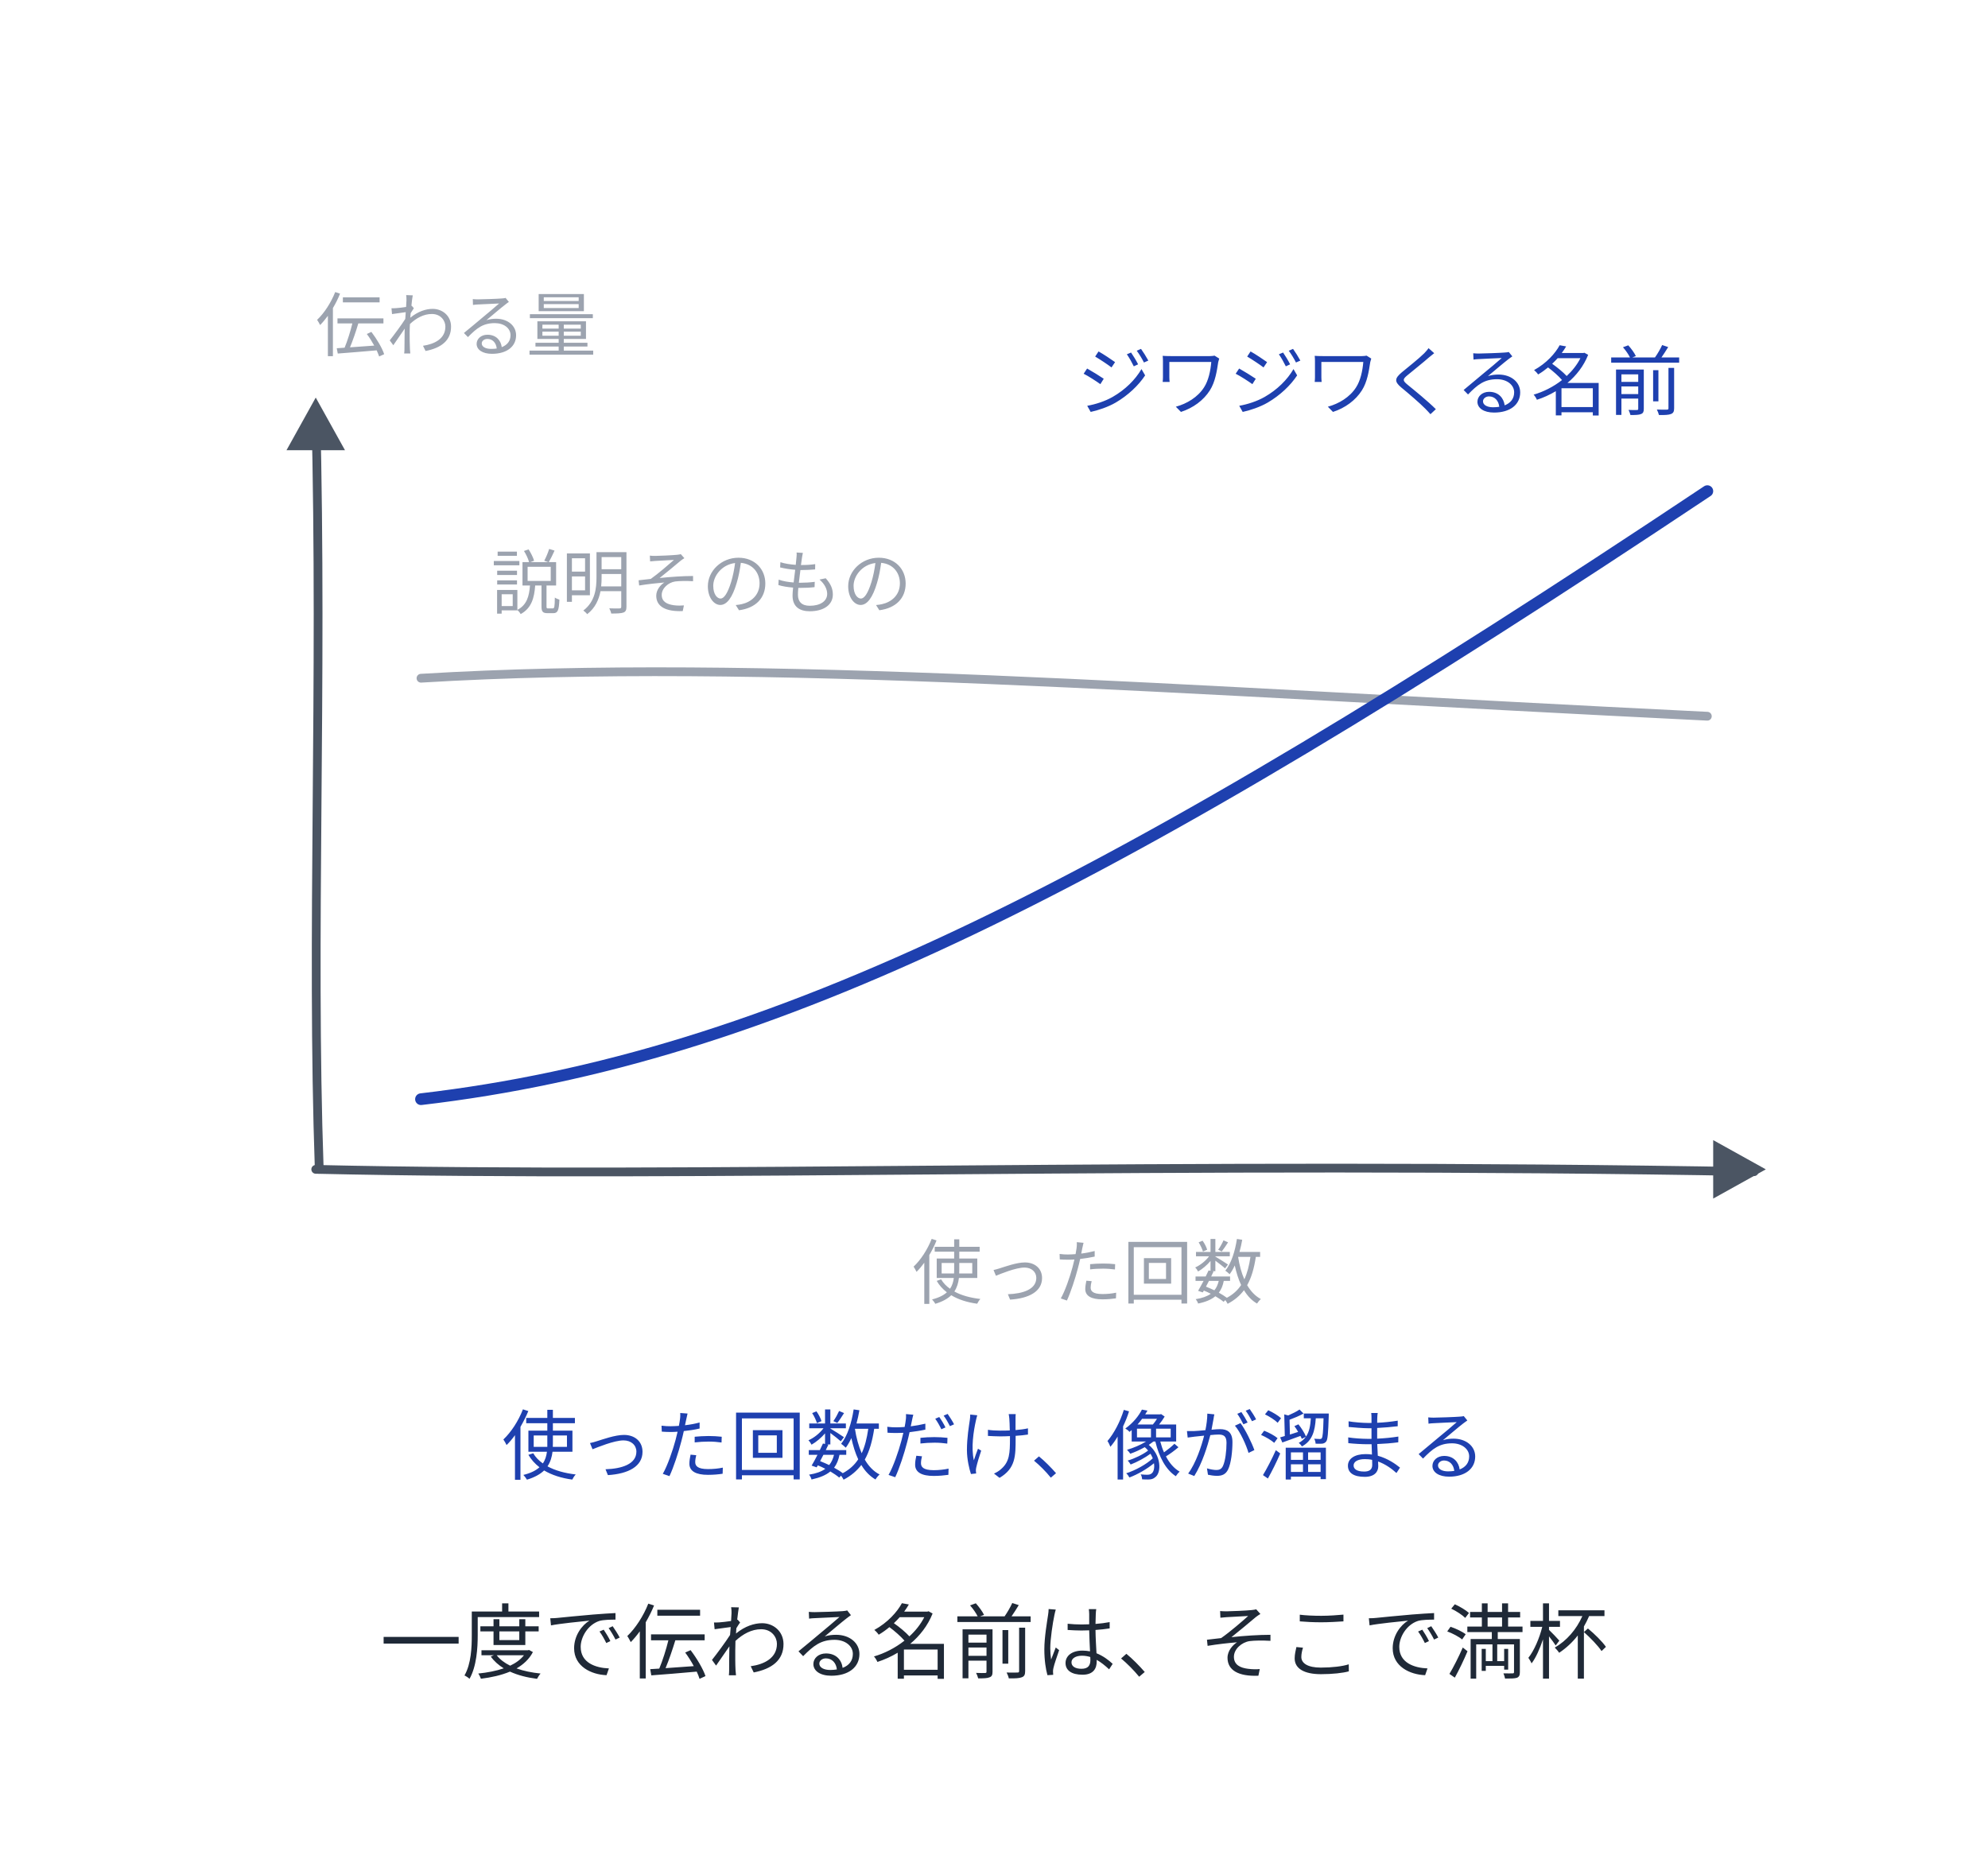
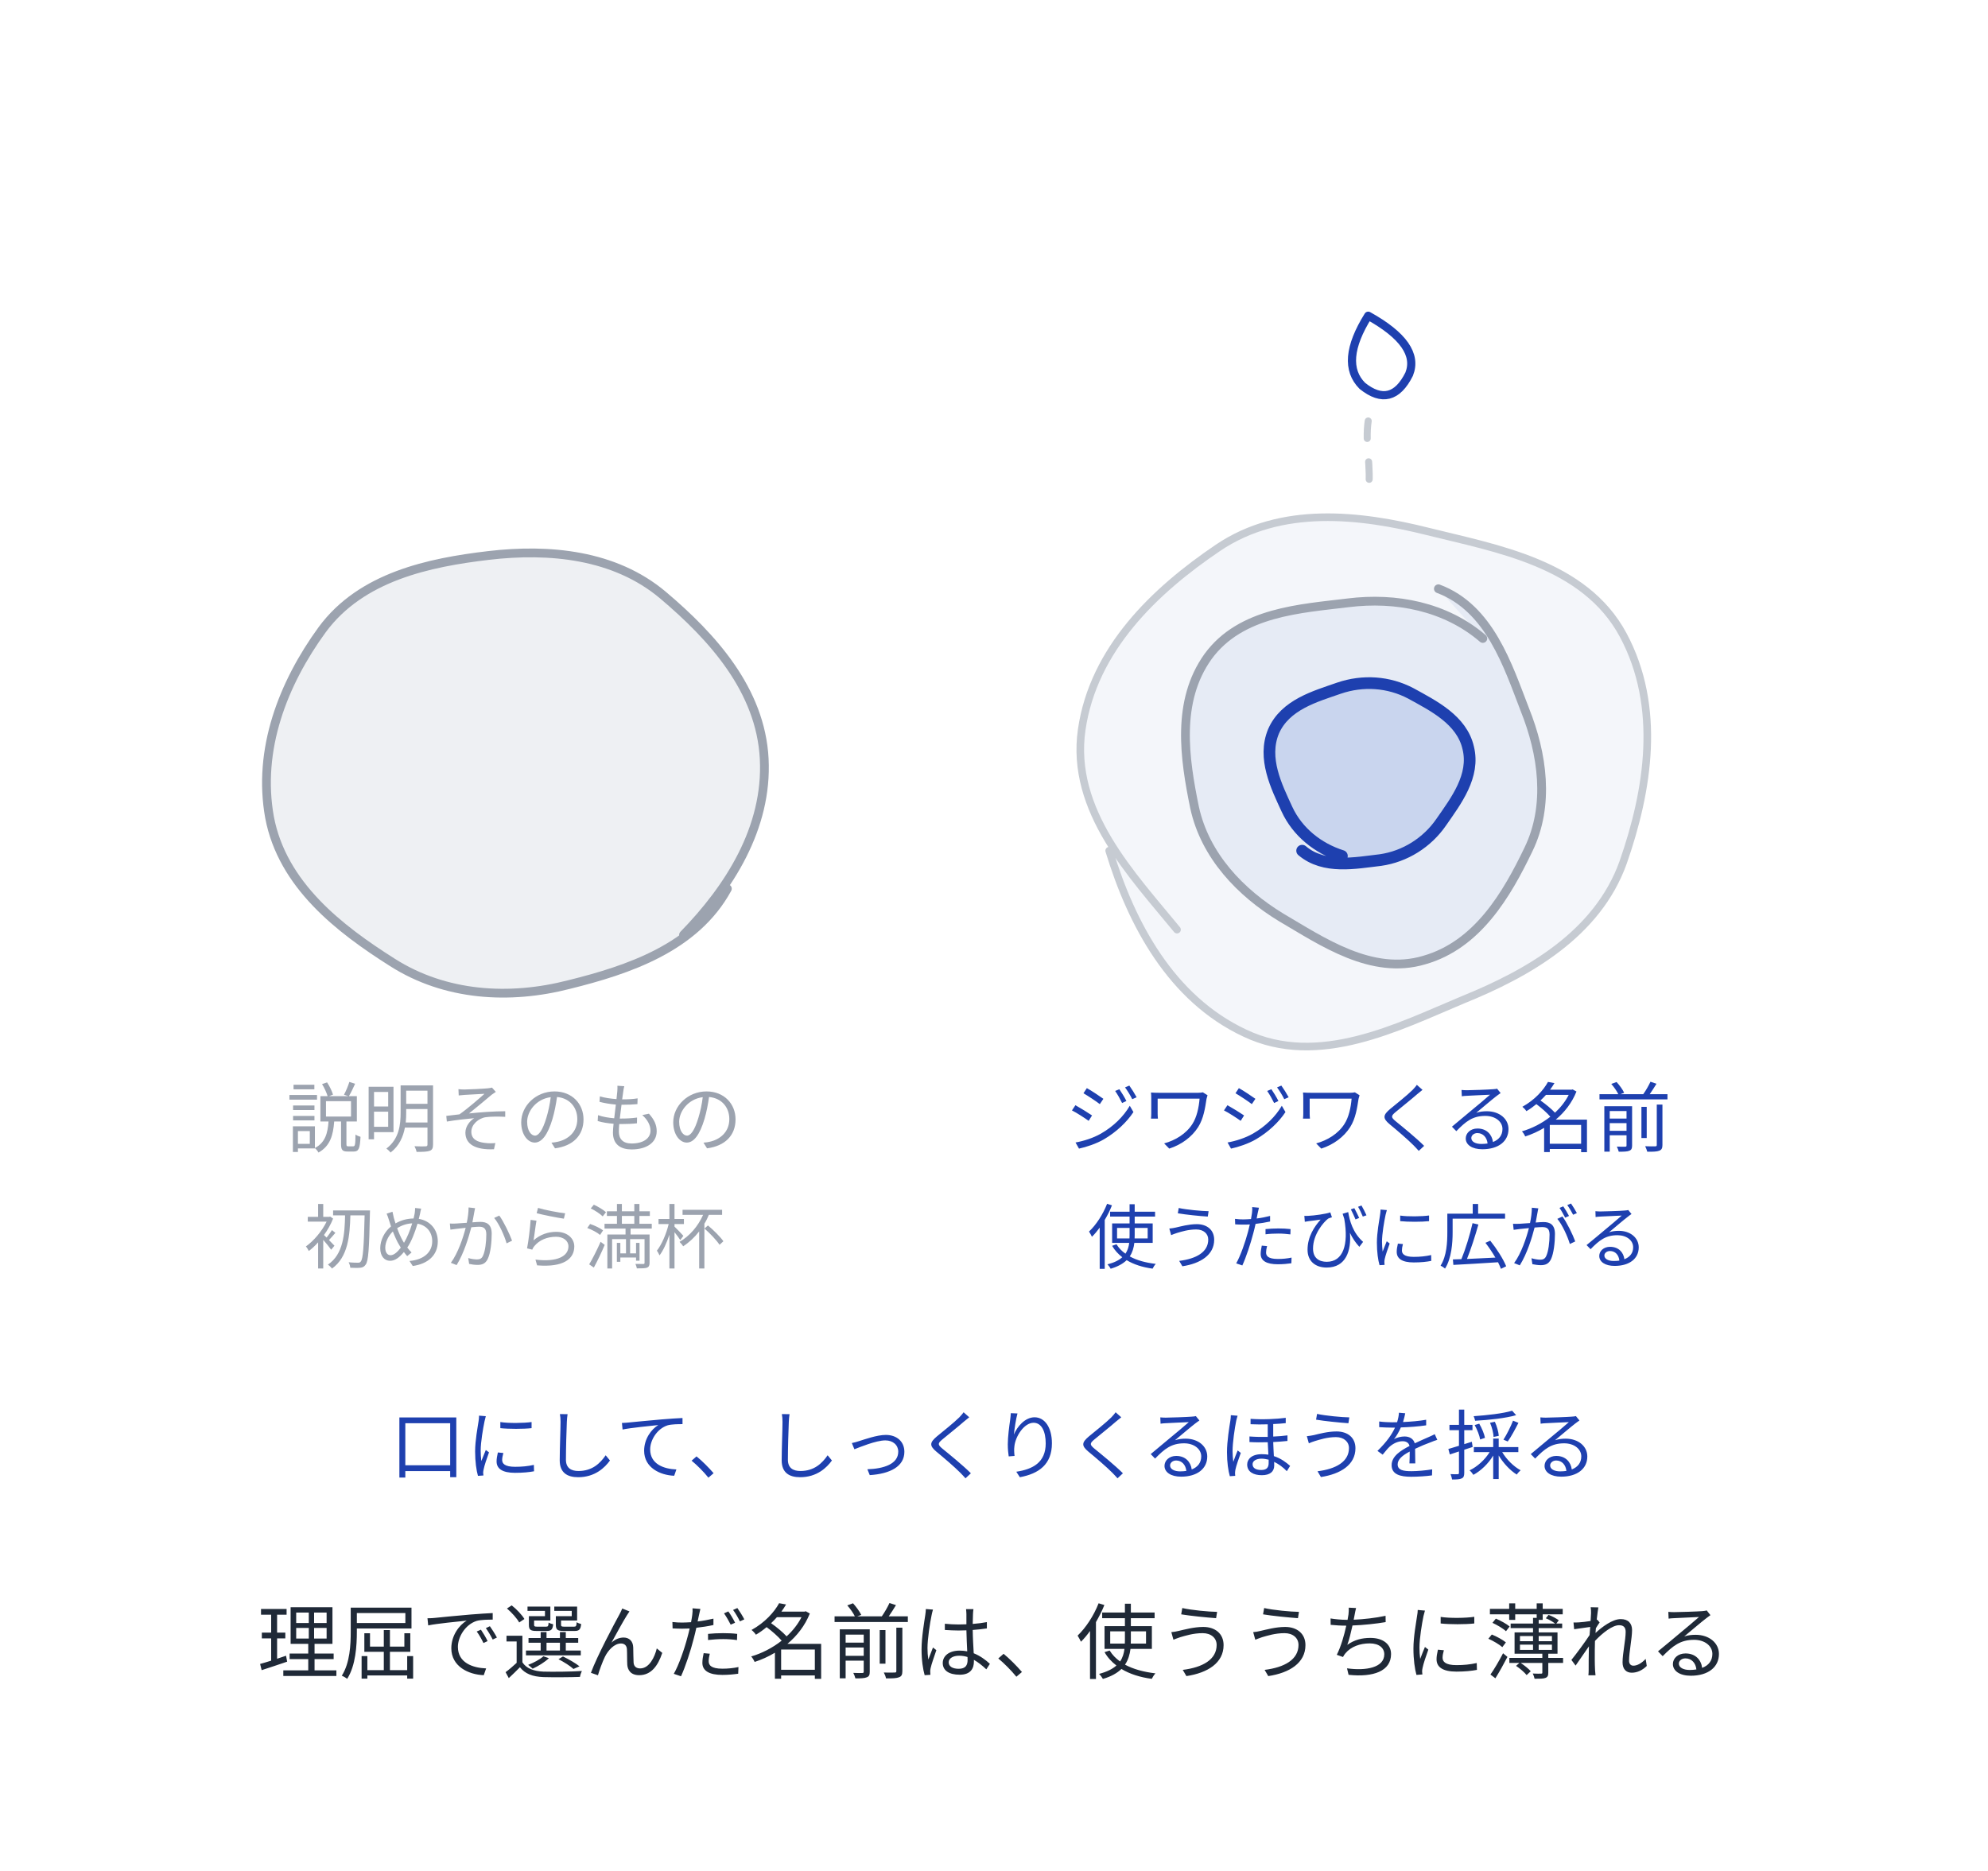
<svg xmlns="http://www.w3.org/2000/svg" width="340" height="320" viewBox="0 0 340 320" preserveAspectRatio="xMidYMid meet">
-   <path d="M54 200 C120 201.5 200 198.6 300 200.4" fill="none" stroke="#4B5563" stroke-width="1.5" stroke-linecap="round" />
-   <path d="M54.6 200 C53.2 160 55.2 118 54 70" fill="none" stroke="#4B5563" stroke-width="1.5" stroke-linecap="round" />
-   <path d="M302 200 l-9 -5 l0 10 z" fill="#4B5563" />
-   <path d="M54 68 l-5 9 l10 0 z" fill="#4B5563" />
-   <path d="M72 116 C130 112.5 200 118 292 122.5" fill="none" stroke="#9CA3AF" stroke-width="1.5" stroke-linecap="round" />
-   <text x="120" y="104" text-anchor="middle" font-family="sans-serif" font-size="12" fill="#9CA3AF">説明そのもの</text>
-   <path d="M72 188 C132 181 190 152 292 84" fill="none" stroke="#1E40AF" stroke-width="2" stroke-linecap="round" />
-   <text x="236" y="70" text-anchor="middle" font-family="sans-serif" font-size="13" fill="#1E40AF">ジワジワくる名前</text>
-   <text x="78" y="60" text-anchor="middle" font-family="sans-serif" font-size="12" fill="#9CA3AF">伝わる量</text>
-   <text x="186" y="222" text-anchor="middle" font-family="sans-serif" font-size="12" fill="#9CA3AF">使った回数</text>
-   <text x="170" y="252" text-anchor="middle" font-family="sans-serif" font-size="13" fill="#1E40AF">使った回数だけ、像が溜まる</text>
-   <text x="170" y="286" text-anchor="middle" font-family="sans-serif" font-size="14" fill="#1F2937">一度で伝わる名前は、そこで満杯</text>
+   <path d="M124.4 152 C118.9 162.1 107.4 165.9 97.3 168.4 C87.2 171 76.2 170.4 67.1 164.6 C58.1 158.9 48.3 151.4 46.1 139.8 C44 128.2 48.4 116.9 55.1 107.7 C61.8 98.6 73.4 96.2 83.6 95 C93.9 93.8 105.1 94.8 113.4 101.8 C121.8 108.9 130.1 118 130.7 129.8 C131.3 141.6 124.7 151.9 116.9 159.9" fill="#EEF0F3" stroke="#9CA3AF" stroke-width="1.5" stroke-linecap="round" />
+   <text x="88" y="196" text-anchor="middle" font-family="sans-serif" font-size="13" fill="#9CA3AF">説明そのもの</text>
+   <text x="88" y="216" text-anchor="middle" font-family="sans-serif" font-size="12" fill="#9CA3AF">初めから満杯</text>
+   <path d="M234 54 q-5 8 -1 12 q5 4 8 -2 q2 -5 -7 -10" fill="none" stroke="#1E40AF" stroke-width="1.4" stroke-linecap="round" stroke-linejoin="round" />
+   <path d="M234 72 C233.4 76 234.6 80 234 84" fill="none" stroke="#C6CBD2" stroke-width="1.2" stroke-linecap="round" stroke-dasharray="3 4" />
+   <path d="M201.3 159 C193.7 149.7 183 138.7 185 124.8 C187 111 197.5 101 208.3 93.7 C219.1 86.4 232.6 88 244.2 90.9 C255.8 93.8 271 96.3 277.6 108.6 C284.2 120.9 281.9 135.2 277.6 147.5 C273.2 159.8 261.3 166.5 250.2 171 C239.2 175.6 225.5 182.7 212.9 176.7 C200.3 170.8 193.5 158 189.7 145.5" fill="#F4F6FA" stroke="#C6CBD2" stroke-width="1.3" stroke-linecap="round" />
+   <path d="M246 100.7 C254.8 104 257.9 113.9 260.8 121.4 C263.8 128.9 265.1 137.7 261.4 145.3 C257.7 153 252.7 161.6 243.6 164.2 C234.6 166.9 226.1 161 219.1 156.9 C212.2 152.7 206.1 146.4 204.3 138.1 C202.6 129.8 201.1 120 206.6 112.3 C212.2 104.6 222.5 104.1 230.6 103.1 C238.7 102.1 247.2 103.7 253.6 109.2" fill="#E6EBF5" stroke="#9CA3AF" stroke-width="1.5" stroke-linecap="round" />
+   <path d="M229.5 146.4 C225.4 145.1 221.9 142.3 220.1 138.4 C218.3 134.5 215.9 129.7 217.8 125.1 C219.8 120.5 225 119.1 229 117.7 C233.1 116.3 237.5 116.6 241.3 118.6 C245.1 120.7 250 123.1 251.1 127.9 C252.3 132.7 249 137 246.5 140.6 C244.1 144.1 240.3 146.5 236.1 147.1 C231.8 147.6 226.5 148.7 222.7 145.5" fill="#C9D5EE" stroke="#1E40AF" stroke-width="2" stroke-linecap="round" />
+   <text x="234" y="196" text-anchor="middle" font-family="sans-serif" font-size="13" fill="#1E40AF">ジワジワくる名前</text>
+   <text x="234" y="216" text-anchor="middle" font-family="sans-serif" font-size="12" fill="#1E40AF">使うたびに広がる</text>
+   <text x="170" y="252" text-anchor="middle" font-family="sans-serif" font-size="13" fill="#1E40AF">口にして、しっくりくるほうを採る</text>
+   <text x="170" y="286" text-anchor="middle" font-family="sans-serif" font-size="14" fill="#1F2937">理屈で選んだ名前は、使ううちに薄れる</text>
</svg>
